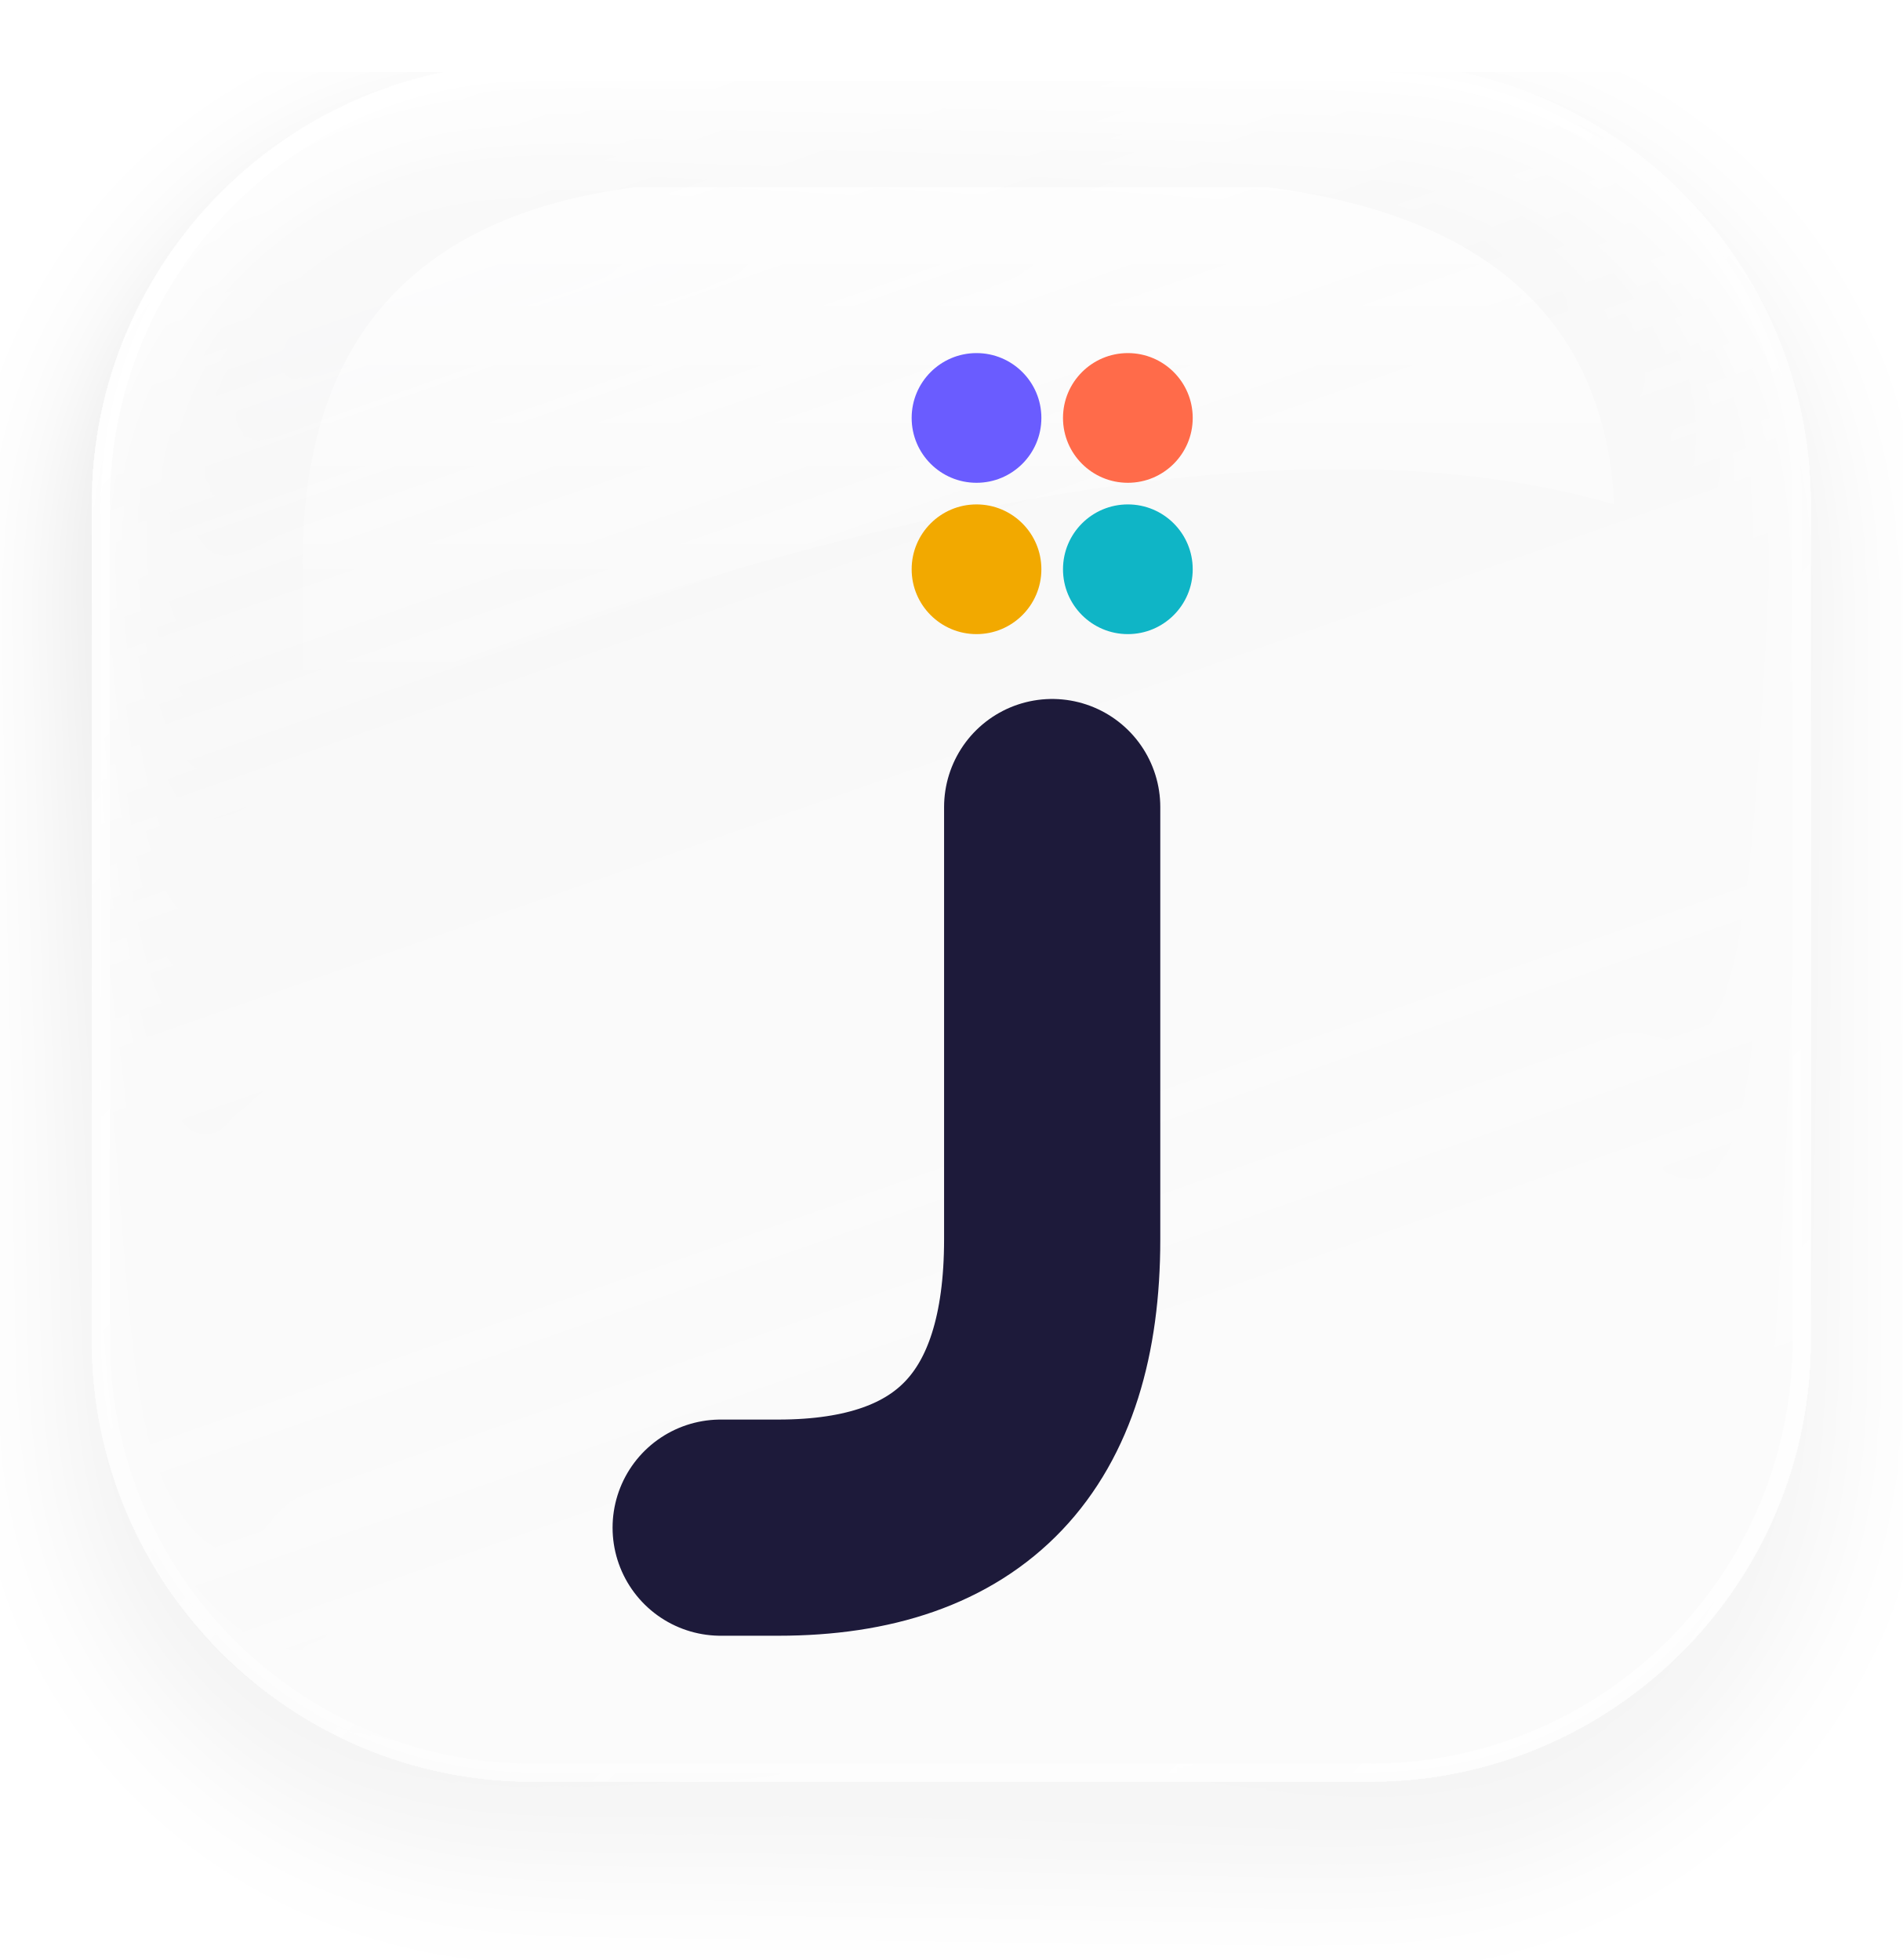
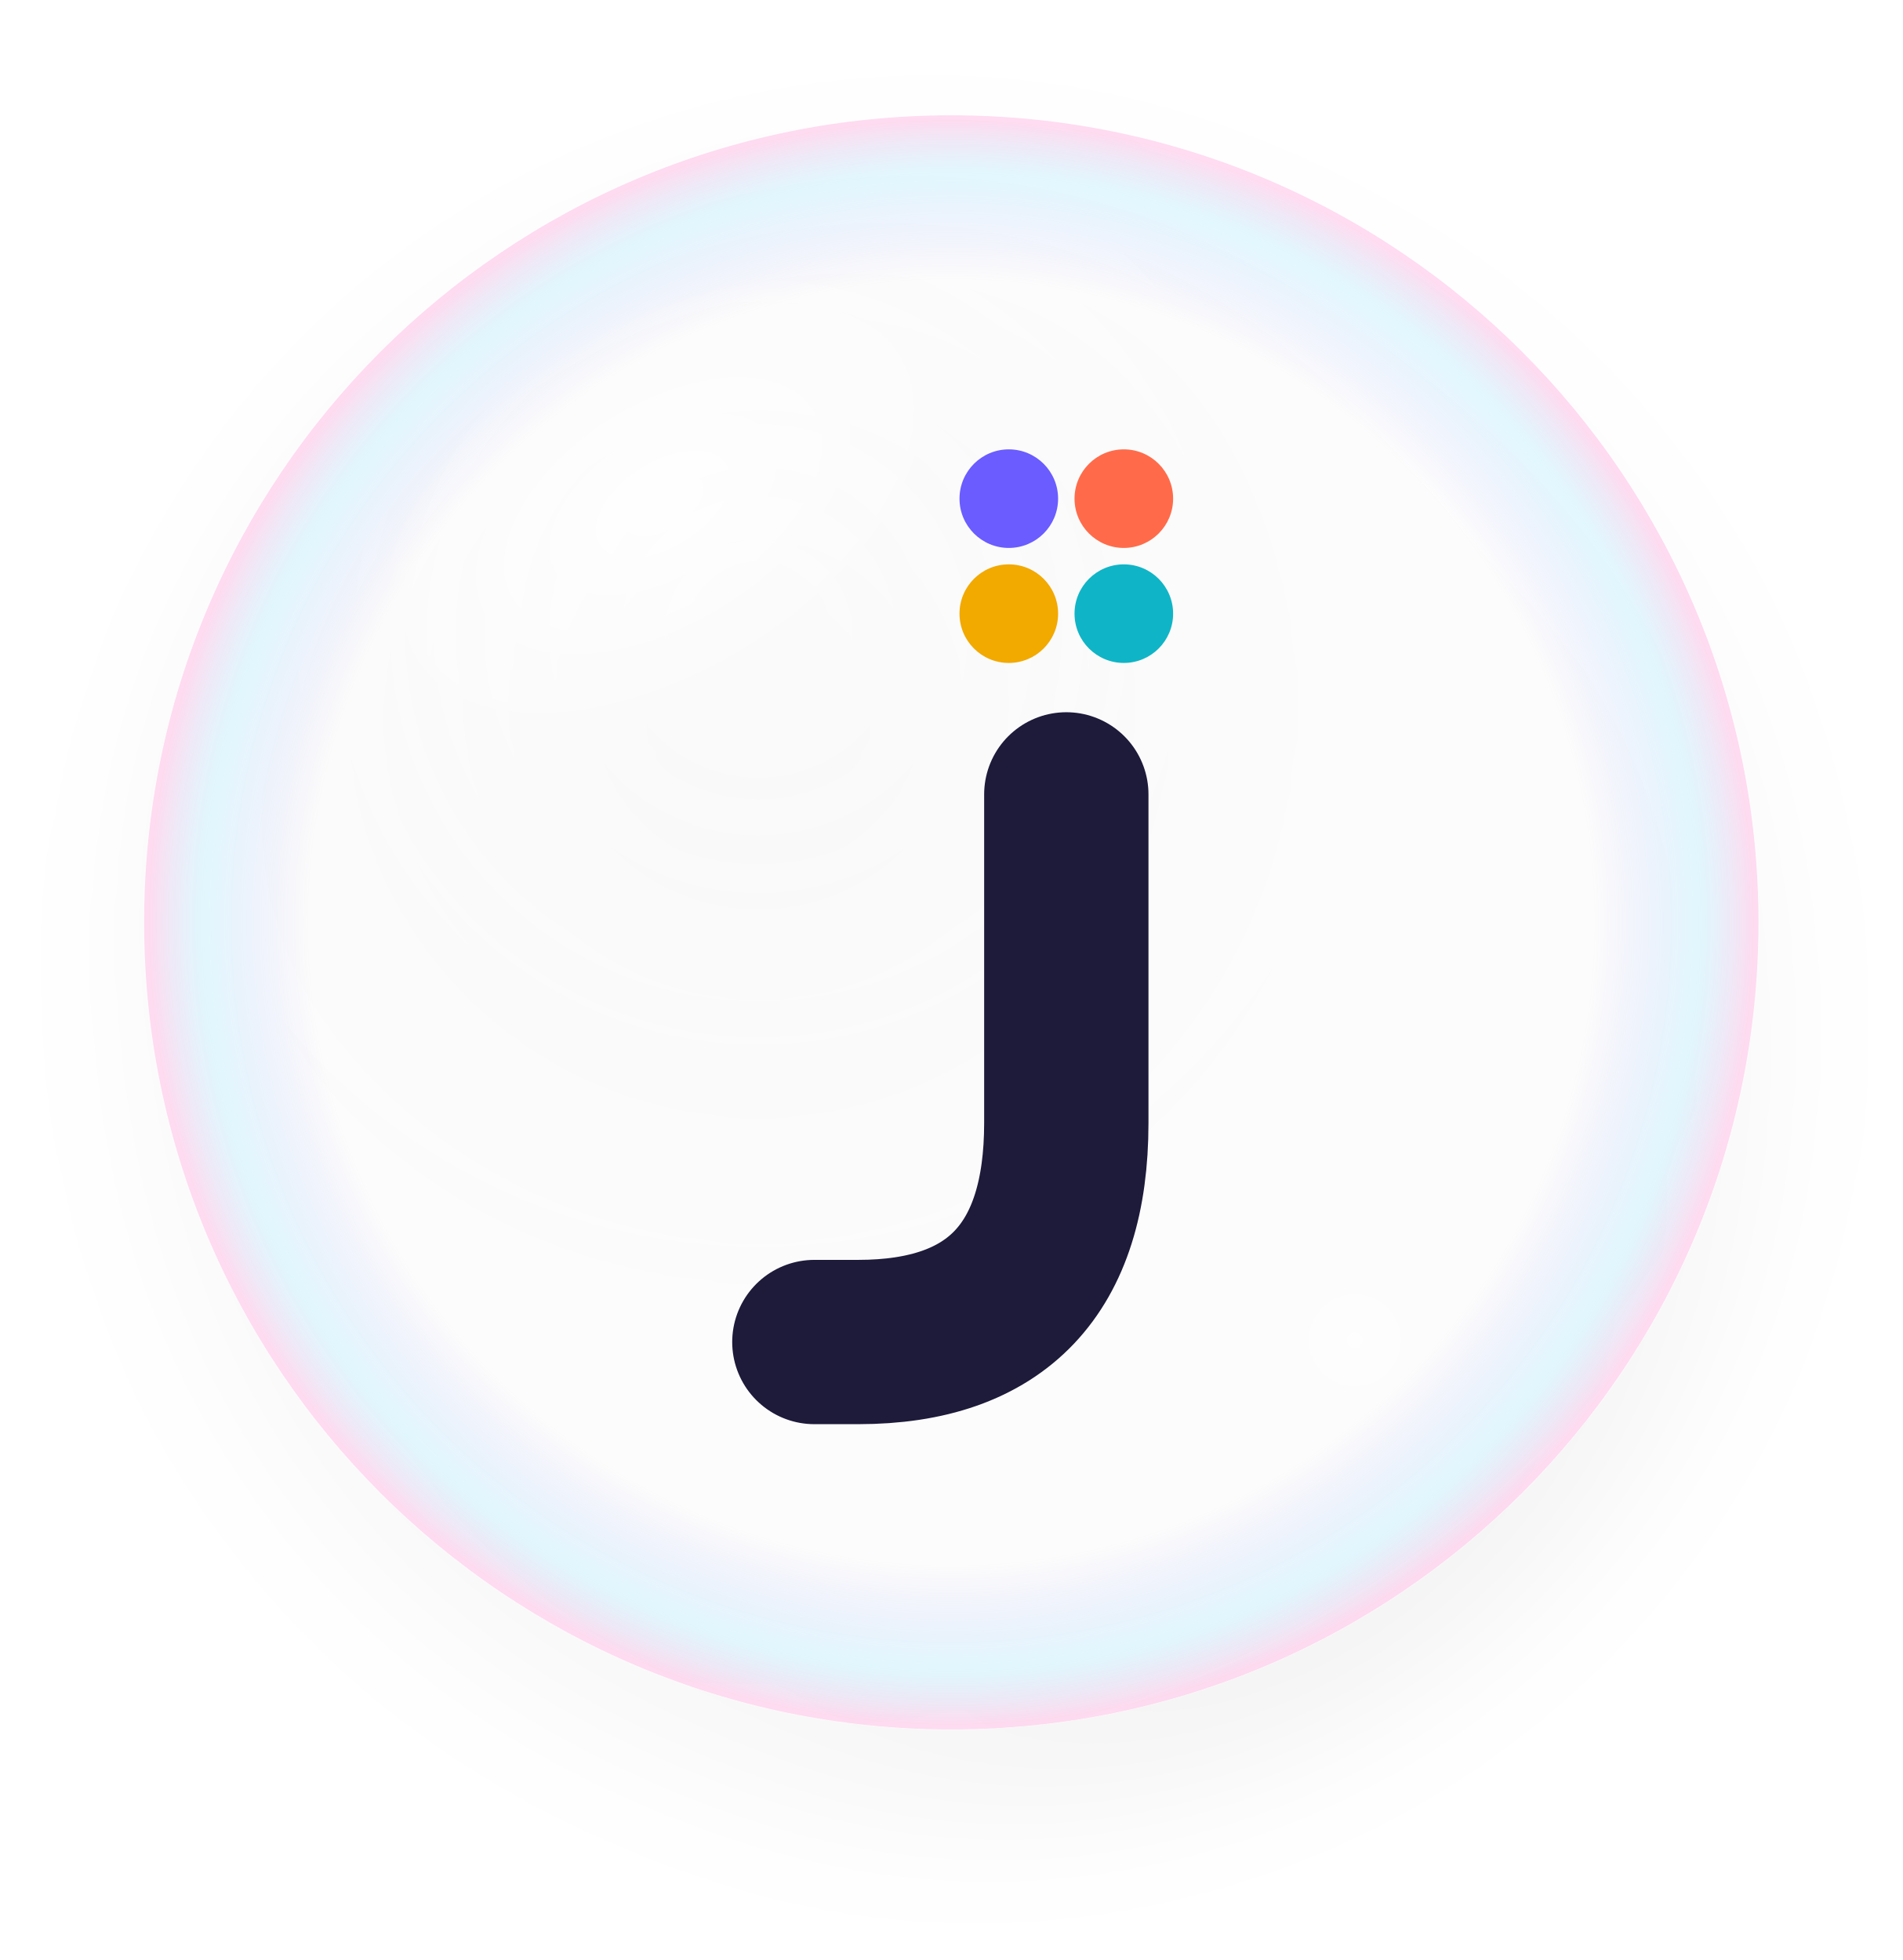
<svg xmlns="http://www.w3.org/2000/svg" viewBox="-12 -8 264 272" width="264" height="272" role="img" aria-label="Jimohne">
  <defs>
-     <linearGradient id="iF" x1="0" y1="0" x2="0.35" y2="1">
-       <stop offset="0" stop-color="#ffffff" stop-opacity="0.62" />
-       <stop offset="0.5" stop-color="#ffffff" stop-opacity="0.28" />
-       <stop offset="1" stop-color="#ffffff" stop-opacity="0.16" />
-     </linearGradient>
-     <linearGradient id="iS" x1="0" y1="0" x2="1" y2="1">
+     <radialGradient id="iB" cx="0.38" cy="0.32" r="0.75">
+       <stop offset="0" stop-color="#ffffff" stop-opacity="0.5" />
+       <stop offset="0.55" stop-color="#ffffff" stop-opacity="0.14" />
+       <stop offset="0.86" stop-color="#ffffff" stop-opacity="0.18" />
+       <stop offset="1" stop-color="#ffffff" stop-opacity="0.55" />
+     </radialGradient>
+     <radialGradient id="iI" cx="0.5" cy="0.5" r="0.5">
+       <stop offset="0.8" stop-color="#8b7dff" stop-opacity="0" />
+       <stop offset="0.93" stop-color="#7fe3ff" stop-opacity="0.22" />
+       <stop offset="1" stop-color="#ff9ad5" stop-opacity="0.35" />
+     </radialGradient>
+     <radialGradient id="iH" cx="0.5" cy="0.5" r="0.5">
      <stop offset="0" stop-color="#ffffff" stop-opacity="0.95" />
-       <stop offset="0.6" stop-color="#ffffff" stop-opacity="0.35" />
-       <stop offset="1" stop-color="#ffffff" stop-opacity="0.7" />
-     </linearGradient>
-     <linearGradient id="iG" x1="0" y1="0" x2="0" y2="1">
-       <stop offset="0" stop-color="#ffffff" stop-opacity="0.75" />
      <stop offset="1" stop-color="#ffffff" stop-opacity="0" />
-     </linearGradient>
-     <filter id="iD" x="-20%" y="-20%" width="140%" height="150%">
-       <feDropShadow dx="0" dy="10" stdDeviation="9" flood-color="#141228" flood-opacity="0.22" />
+     </radialGradient>
+     <filter id="iD" x="-25%" y="-25%" width="150%" height="160%">
+       <feDropShadow dx="0" dy="10" stdDeviation="10" flood-color="#141228" flood-opacity="0.18" />
    </filter>
  </defs>
  <g filter="url(#iD)">
-     <rect x="2" y="2" width="236" height="236" rx="60" fill="url(#iF)" />
-     <rect x="2" y="2" width="236" height="236" rx="60" fill="none" stroke="url(#iS)" stroke-width="2.5" />
+     <circle cx="120" cy="120" r="112" fill="url(#iB)" />
  </g>
-   <path d="M30 70 Q30 24 76 18 L164 18 Q210 24 212 62 Q150 44 30 92 Z" fill="url(#iG)" />
-   <g transform="translate(-6 2)">
+   <circle cx="120" cy="120" r="112" fill="url(#iI)" />
+   <ellipse cx="80" cy="62" rx="46" ry="26" transform="rotate(-32 80 62)" fill="url(#iH)" opacity="0.85" />
+   <circle cx="176" cy="178" r="9" fill="url(#iH)" opacity="0.6" />
+   <g transform="translate(120 122) scale(0.76) translate(-119 -128)">
    <path d="M140 102 L140 162 Q140 202 102 202 L94 202" fill="none" stroke="#1d1a3a" stroke-width="30" stroke-linecap="round" stroke-linejoin="round" />
    <circle cx="129.5" cy="48" r="9" fill="#6a5cff" />
    <circle cx="150.5" cy="48" r="9" fill="#ff6b4a" />
    <circle cx="129.5" cy="69" r="9" fill="#f2a900" />
    <circle cx="150.5" cy="69" r="9" fill="#0fb5c6" />
  </g>
</svg>
